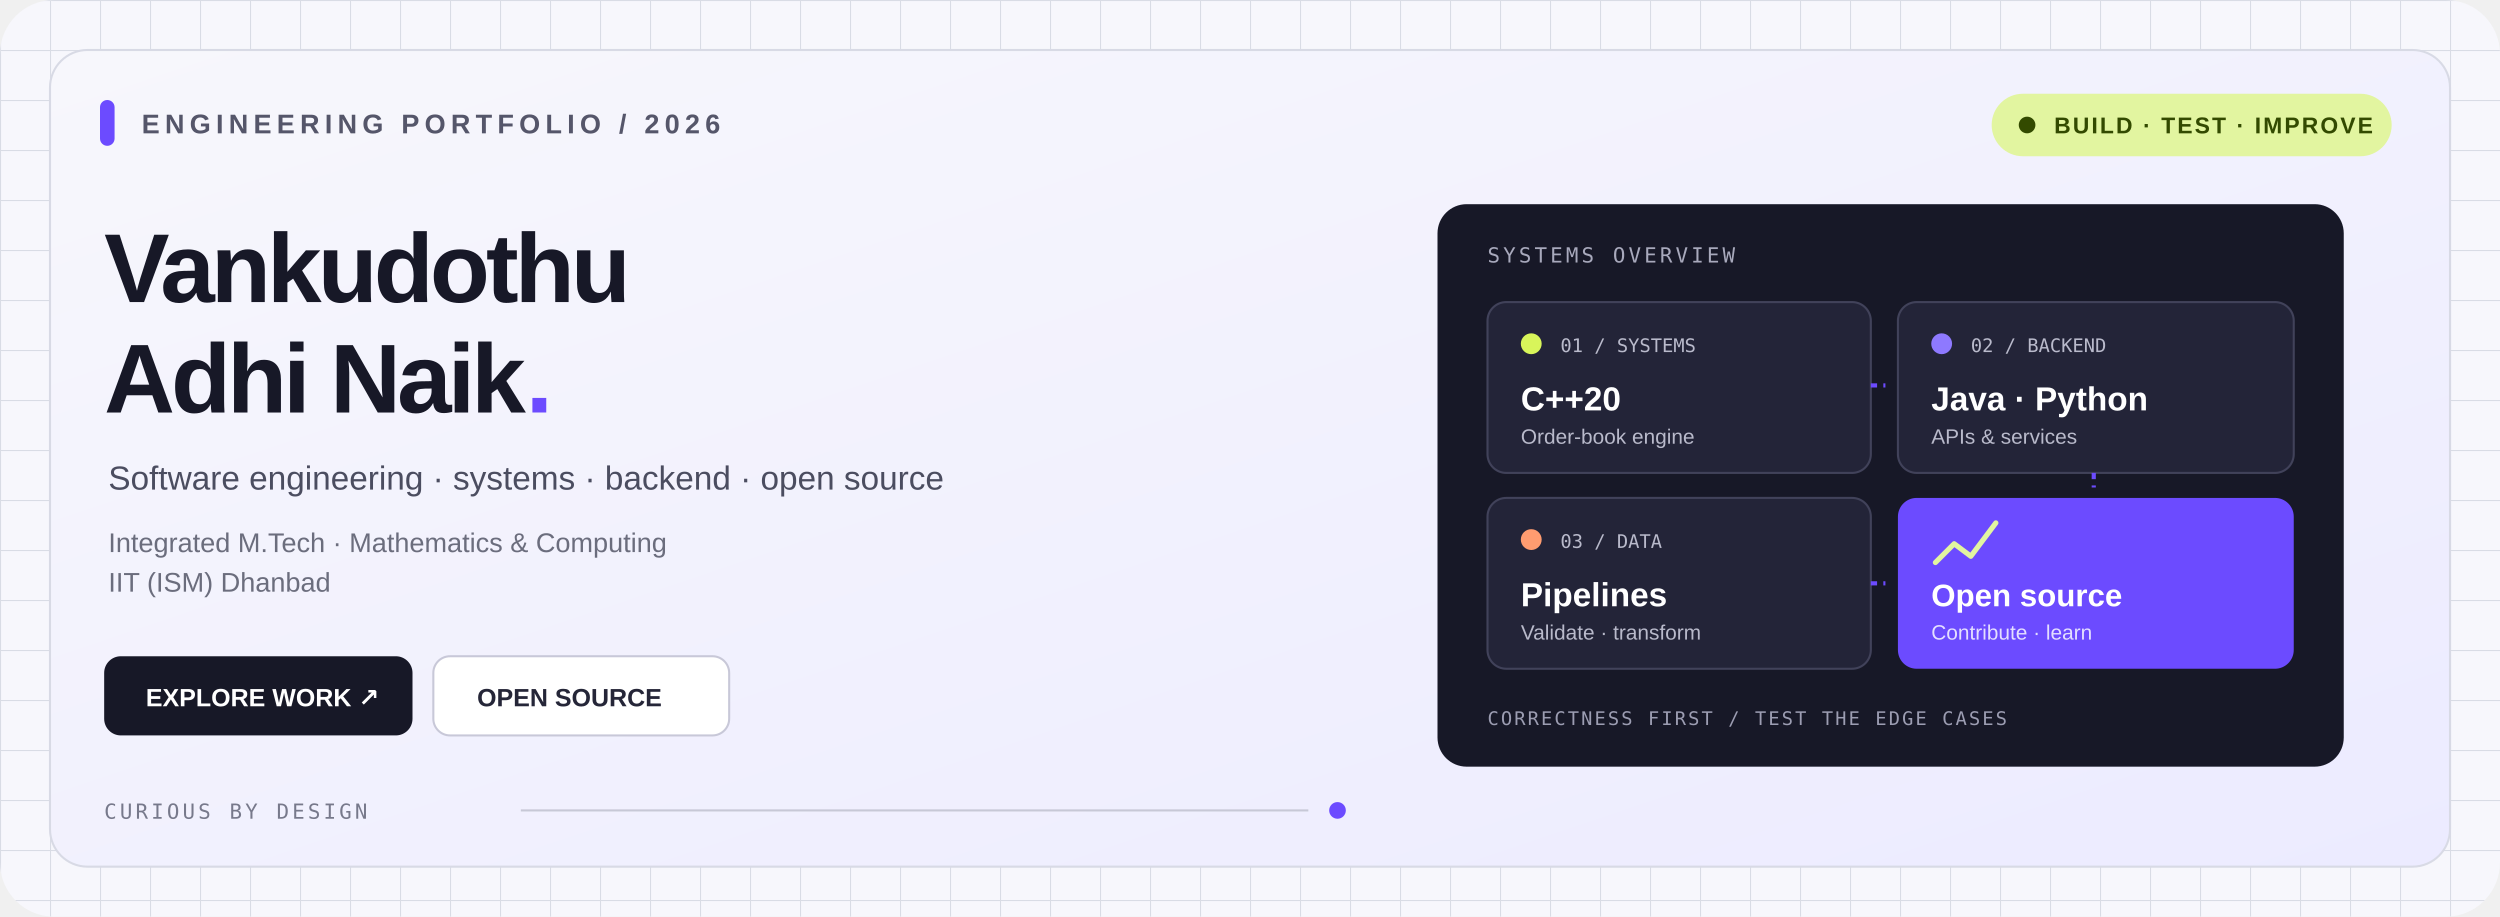
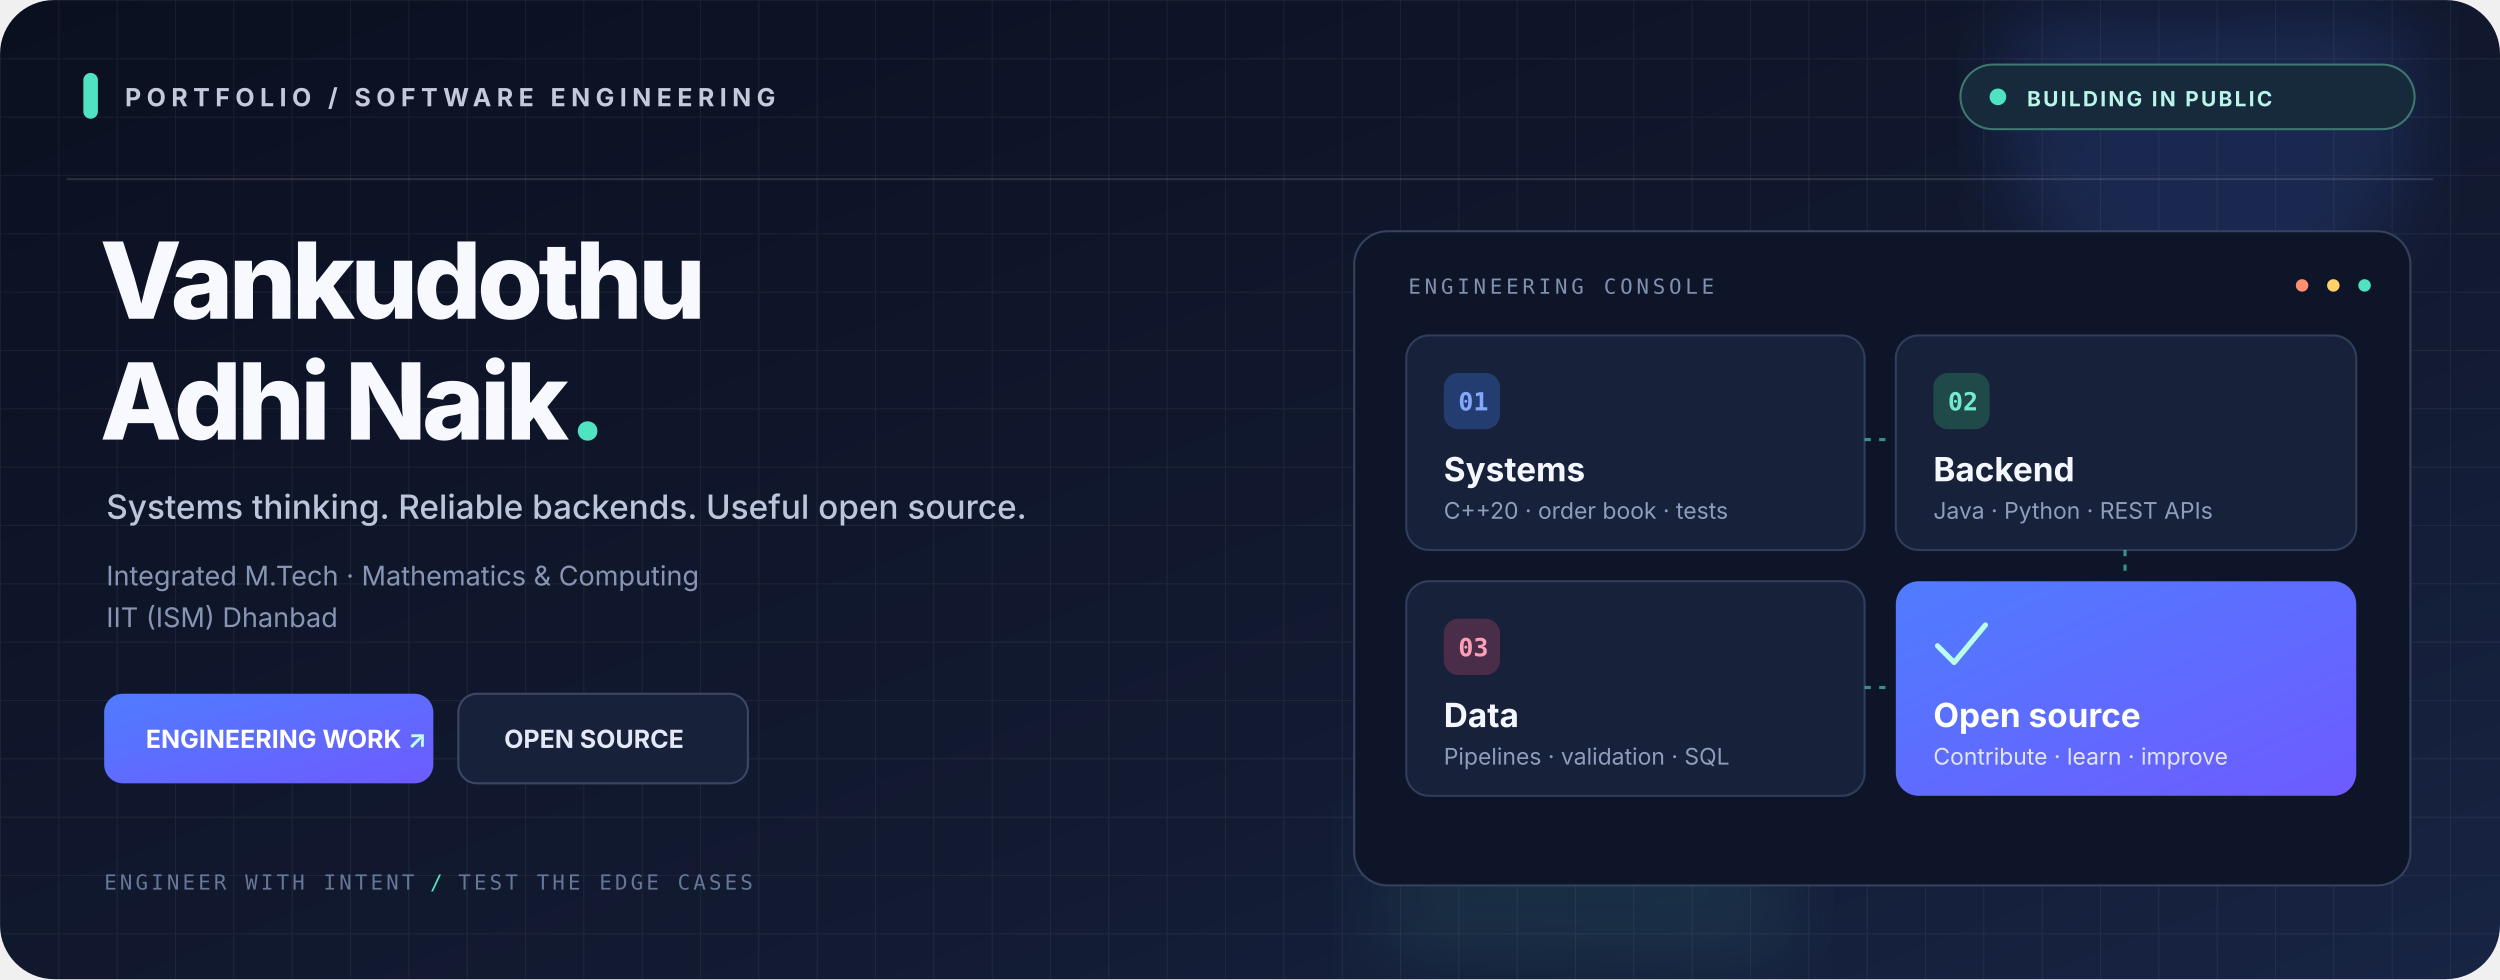
- <svg xmlns="http://www.w3.org/2000/svg" width="1200" height="440" viewBox="0 0 1200 440" role="img" aria-labelledby="t d">
+ <svg xmlns="http://www.w3.org/2000/svg" width="1200" height="470" viewBox="0 0 1200 470" role="img" aria-labelledby="title desc">
  <defs>
-     <pattern id="grid" width="24" height="24" patternUnits="userSpaceOnUse">
-       <path d="M24 0H0V24" fill="none" stroke="#D9DCE5" stroke-width="1" />
+     <linearGradient id="bg" x1="0" y1="0" x2="1" y2="1">
+       <stop stop-color="#0B1020" />
+       <stop offset=".62" stop-color="#121A31" />
+       <stop offset="1" stop-color="#172443" />
+     </linearGradient>
+     <linearGradient id="blue" x1="0" y1="0" x2="1" y2="1">
+       <stop stop-color="#4F7CFF" />
+       <stop offset="1" stop-color="#6E5BFF" />
+     </linearGradient>
+     <linearGradient id="cyan" x1="0" y1="0" x2="1" y2="0">
+       <stop stop-color="#50E3C2" />
+       <stop offset="1" stop-color="#70C9FF" />
+     </linearGradient>
+     <pattern id="grid" width="28" height="28" patternUnits="userSpaceOnUse">
+       <path d="M28 0H0V28" fill="none" stroke="#FFFFFF" stroke-opacity=".055" />
    </pattern>
-     <linearGradient id="wash" x1="0" y1="0" x2="1" y2="1">
-       <stop stop-color="#F7F7FC" />
-       <stop offset="1" stop-color="#ECEBFF" />
-     </linearGradient>
+     <filter id="glow">
+       <feGaussianBlur stdDeviation="18" />
+     </filter>
  </defs>
-   <rect width="1200" height="440" rx="26" fill="#F7F7FC" />
-   <rect width="1200" height="440" rx="26" fill="url(#grid)" />
-   <rect x="24" y="24" width="1152" height="392" rx="18" fill="url(#wash)" stroke="#D8DAE5" />
-   <rect x="48" y="48" width="7" height="22" rx="3.5" fill="#6C4BFF" />
-   <text x="68" y="64" font-family="'Space Grotesk',Arial,sans-serif" font-size="13" font-weight="700" letter-spacing="2.5" fill="#55566A">ENGINEERING PORTFOLIO / 2026</text>
-   <rect x="956" y="45" width="192" height="30" rx="15" fill="#E2F5A0" />
-   <circle cx="973" cy="60" r="4" fill="#334A00" />
-   <text x="986" y="64" font-family="Arial,sans-serif" font-size="11" font-weight="700" letter-spacing="1" fill="#334A00">BUILD · TEST · IMPROVE</text>
-   <text x="50" y="145" font-family="'Space Grotesk',Arial,sans-serif" font-size="47" font-weight="800" letter-spacing="-1.8" fill="#171827">Vankudothu</text>
-   <text x="50" y="198" font-family="'Space Grotesk',Arial,sans-serif" font-size="47" font-weight="800" letter-spacing="-1.8" fill="#171827">Adhi Naik<tspan fill="#6C4BFF">.</tspan>
+   <rect width="1200" height="470" rx="26" fill="url(#bg)" />
+   <rect width="1200" height="470" rx="26" fill="url(#grid)" />
+   <circle cx="1060" cy="52" r="100" fill="#4F7CFF" opacity=".16" filter="url(#glow)" />
+   <circle cx="760" cy="440" r="100" fill="#50E3C2" opacity=".08" filter="url(#glow)" />
+   <path d="M32 86H1168" stroke="#FFFFFF" stroke-opacity=".12" />
+   <rect x="40" y="35" width="7" height="22" rx="3.5" fill="#50E3C2" />
+   <text x="60" y="51" font-family="Inter,Arial,sans-serif" font-size="12" font-weight="700" letter-spacing="2.6" fill="#C3CADC">PORTFOLIO / SOFTWARE ENGINEERING</text>
+   <rect x="941" y="31" width="218" height="31" rx="15.5" fill="#172A3C" stroke="#3C786F" />
+   <circle cx="959" cy="46.5" r="4" fill="#50E3C2" />
+   <text x="973" y="51" font-family="Inter,Arial,sans-serif" font-size="10" font-weight="700" letter-spacing="1.1" fill="#B9F6E9">BUILDING IN PUBLIC</text>
+   <text x="48" y="153" font-family="Inter,Arial,sans-serif" font-size="51" font-weight="800" letter-spacing="-2.1" fill="#F7F9FF">Vankudothu</text>
+   <text x="48" y="211" font-family="Inter,Arial,sans-serif" font-size="51" font-weight="800" letter-spacing="-2.1" fill="#F7F9FF">Adhi Naik<tspan fill="#50E3C2">.</tspan>
  </text>
-   <text x="52" y="235" font-family="Arial,sans-serif" font-size="16" fill="#4B4D60">Software engineering · systems · backend · open source</text>
-   <text x="52" y="265" font-family="Arial,sans-serif" font-size="13" fill="#6B6D7D">Integrated M.Tech · Mathematics &amp; Computing</text>
-   <text x="52" y="284" font-family="Arial,sans-serif" font-size="13" fill="#6B6D7D">IIT (ISM) Dhanbad</text>
-   <rect x="50" y="315" width="148" height="38" rx="8" fill="#171827" />
-   <text x="70" y="339" font-family="Arial,sans-serif" font-size="12" font-weight="700" fill="#FFFFFF">EXPLORE WORK ↗</text>
-   <rect x="208" y="315" width="142" height="38" rx="8" fill="#FFFFFF" stroke="#C8C8D8" />
-   <text x="229" y="339" font-family="Arial,sans-serif" font-size="12" font-weight="700" fill="#252638">OPEN SOURCE</text>
-   <rect x="690" y="98" width="435" height="270" rx="14" fill="#171827" />
-   <text x="714" y="126" font-family="monospace" font-size="10" letter-spacing="1.5" fill="#A8A9BC">SYSTEMS OVERVIEW</text>
-   <rect x="714" y="145" width="184" height="82" rx="9" fill="#232438" stroke="#41425A" />
-   <circle cx="735" cy="165" r="5" fill="#D8F55A" />
-   <text x="749" y="169" font-family="monospace" font-size="9" fill="#B9BACB">01 / SYSTEMS</text>
-   <text x="730" y="197" font-family="Arial,sans-serif" font-size="16" font-weight="700" fill="#FFFFFF">C++20</text>
-   <text x="730" y="213" font-family="Arial,sans-serif" font-size="10" fill="#B9BACB">Order-book engine</text>
-   <rect x="911" y="145" width="190" height="82" rx="9" fill="#232438" stroke="#41425A" />
-   <circle cx="932" cy="165" r="5" fill="#8E79FF" />
-   <text x="946" y="169" font-family="monospace" font-size="9" fill="#B9BACB">02 / BACKEND</text>
-   <text x="927" y="197" font-family="Arial,sans-serif" font-size="16" font-weight="700" fill="#FFFFFF">Java · Python</text>
-   <text x="927" y="213" font-family="Arial,sans-serif" font-size="10" fill="#B9BACB">APIs &amp; services</text>
-   <rect x="714" y="239" width="184" height="82" rx="9" fill="#232438" stroke="#41425A" />
-   <circle cx="735" cy="259" r="5" fill="#FF9C70" />
-   <text x="749" y="263" font-family="monospace" font-size="9" fill="#B9BACB">03 / DATA</text>
-   <text x="730" y="291" font-family="Arial,sans-serif" font-size="16" font-weight="700" fill="#FFFFFF">Pipelines</text>
-   <text x="730" y="307" font-family="Arial,sans-serif" font-size="10" fill="#B9BACB">Validate · transform</text>
-   <rect x="911" y="239" width="190" height="82" rx="9" fill="#6C4BFF" />
-   <path d="M929 270l9 -9 8 6 12 -16" fill="none" stroke="#E2F5A0" stroke-width="2.5" stroke-linecap="round" stroke-linejoin="round" />
-   <text x="927" y="291" font-family="Arial,sans-serif" font-size="15" font-weight="700" fill="#FFFFFF">Open source</text>
-   <text x="927" y="307" font-family="Arial,sans-serif" font-size="10" fill="#E4DFFF">Contribute · learn</text>
-   <path d="M898 185H905M1005 227V234M898 280H905" stroke="#6C4BFF" stroke-width="2" stroke-dasharray="3 3" />
-   <text x="714" y="348" font-family="monospace" font-size="9" letter-spacing="1" fill="#9C9DB2">CORRECTNESS FIRST  /  TEST THE EDGE CASES</text>
-   <text x="50" y="393" font-family="monospace" font-size="10" letter-spacing="1.5" fill="#77798B">CURIOUS BY DESIGN</text>
-   <path d="M250 389H628" stroke="#C7C8D6" stroke-width="1" />
-   <circle cx="642" cy="389" r="4" fill="#6C4BFF" />
+   <text x="51" y="249" font-family="Inter,Arial,sans-serif" font-size="16" font-weight="500" fill="#BBC6DD">Systems thinking. Reliable backends. Useful open source.</text>
+   <text x="51" y="281" font-family="Inter,Arial,sans-serif" font-size="13" fill="#8795B3">Integrated M.Tech · Mathematics &amp; Computing</text>
+   <text x="51" y="301" font-family="Inter,Arial,sans-serif" font-size="13" fill="#8795B3">IIT (ISM) Dhanbad</text>
+   <rect x="50" y="333" width="158" height="43" rx="9" fill="url(#blue)" />
+   <text x="70" y="359" font-family="Inter,Arial,sans-serif" font-size="12" font-weight="700" fill="#FFFFFF">ENGINEERING WORK <tspan fill="#BFFFEF">↗</tspan>
+   </text>
+   <rect x="220" y="333" width="139" height="43" rx="9" fill="#17213A" stroke="#3B4764" />
+   <text x="242" y="359" font-family="Inter,Arial,sans-serif" font-size="12" font-weight="700" fill="#E3E9F8">OPEN SOURCE</text>
+   <text x="50" y="427" font-family="ui-monospace,SFMono-Regular,Consolas,monospace" font-size="10" letter-spacing="1.5" fill="#657697">ENGINEER WITH INTENT <tspan fill="#50E3C2">/</tspan> TEST THE EDGE CASES</text>
+   <rect x="650" y="111" width="507" height="314" rx="16" fill="#0E1528" stroke="#34415F" />
+   <text x="676" y="141" font-family="ui-monospace,SFMono-Regular,Consolas,monospace" font-size="10" letter-spacing="1.8" fill="#8190B0">ENGINEERING CONSOLE</text>
+   <circle cx="1105" cy="137" r="3" fill="#FF8F70" />
+   <circle cx="1120" cy="137" r="3" fill="#FFD166" />
+   <circle cx="1135" cy="137" r="3" fill="#50E3C2" />
+   <rect x="675" y="161" width="220" height="103" rx="11" fill="#17213A" stroke="#303E5B" />
+   <rect x="693" y="179" width="27" height="27" rx="7" fill="#233D71" />
+   <text x="700" y="197" font-family="ui-monospace,monospace" font-size="12" font-weight="700" fill="#85A8FF">01</text>
+   <text x="693" y="231" font-family="Inter,Arial,sans-serif" font-size="16" font-weight="700" fill="#F5F7FF">Systems</text>
+   <text x="693" y="249" font-family="Inter,Arial,sans-serif" font-size="11" fill="#8E9DBB">C++20 · order book · tests</text>
+   <rect x="910" y="161" width="221" height="103" rx="11" fill="#17213A" stroke="#303E5B" />
+   <rect x="928" y="179" width="27" height="27" rx="7" fill="#204A49" />
+   <text x="935" y="197" font-family="ui-monospace,monospace" font-size="12" font-weight="700" fill="#76E9D1">02</text>
+   <text x="928" y="231" font-family="Inter,Arial,sans-serif" font-size="16" font-weight="700" fill="#F5F7FF">Backend</text>
+   <text x="928" y="249" font-family="Inter,Arial,sans-serif" font-size="11" fill="#8E9DBB">Java · Python · REST APIs</text>
+   <rect x="675" y="279" width="220" height="103" rx="11" fill="#17213A" stroke="#303E5B" />
+   <rect x="693" y="297" width="27" height="27" rx="7" fill="#4A2D49" />
+   <text x="700" y="315" font-family="ui-monospace,monospace" font-size="12" font-weight="700" fill="#FF9FB5">03</text>
+   <text x="693" y="349" font-family="Inter,Arial,sans-serif" font-size="16" font-weight="700" fill="#F5F7FF">Data</text>
+   <text x="693" y="367" font-family="Inter,Arial,sans-serif" font-size="11" fill="#8E9DBB">Pipelines · validation · SQL</text>
+   <rect x="910" y="279" width="221" height="103" rx="11" fill="url(#blue)" />
+   <path d="M930 310l8 8 15 -18" fill="none" stroke="#B9FFE9" stroke-width="2.5" stroke-linecap="round" stroke-linejoin="round" />
+   <text x="928" y="349" font-family="Inter,Arial,sans-serif" font-size="16" font-weight="700" fill="#FFFFFF">Open source</text>
+   <text x="928" y="367" font-family="Inter,Arial,sans-serif" font-size="11" fill="#E1E5FF">Contribute · learn · improve</text>
+   <path d="M895 211H905M1020 264V275M895 330H905" stroke="#50E3C2" stroke-opacity=".6" stroke-width="1.5" stroke-dasharray="3 4" />
</svg>
